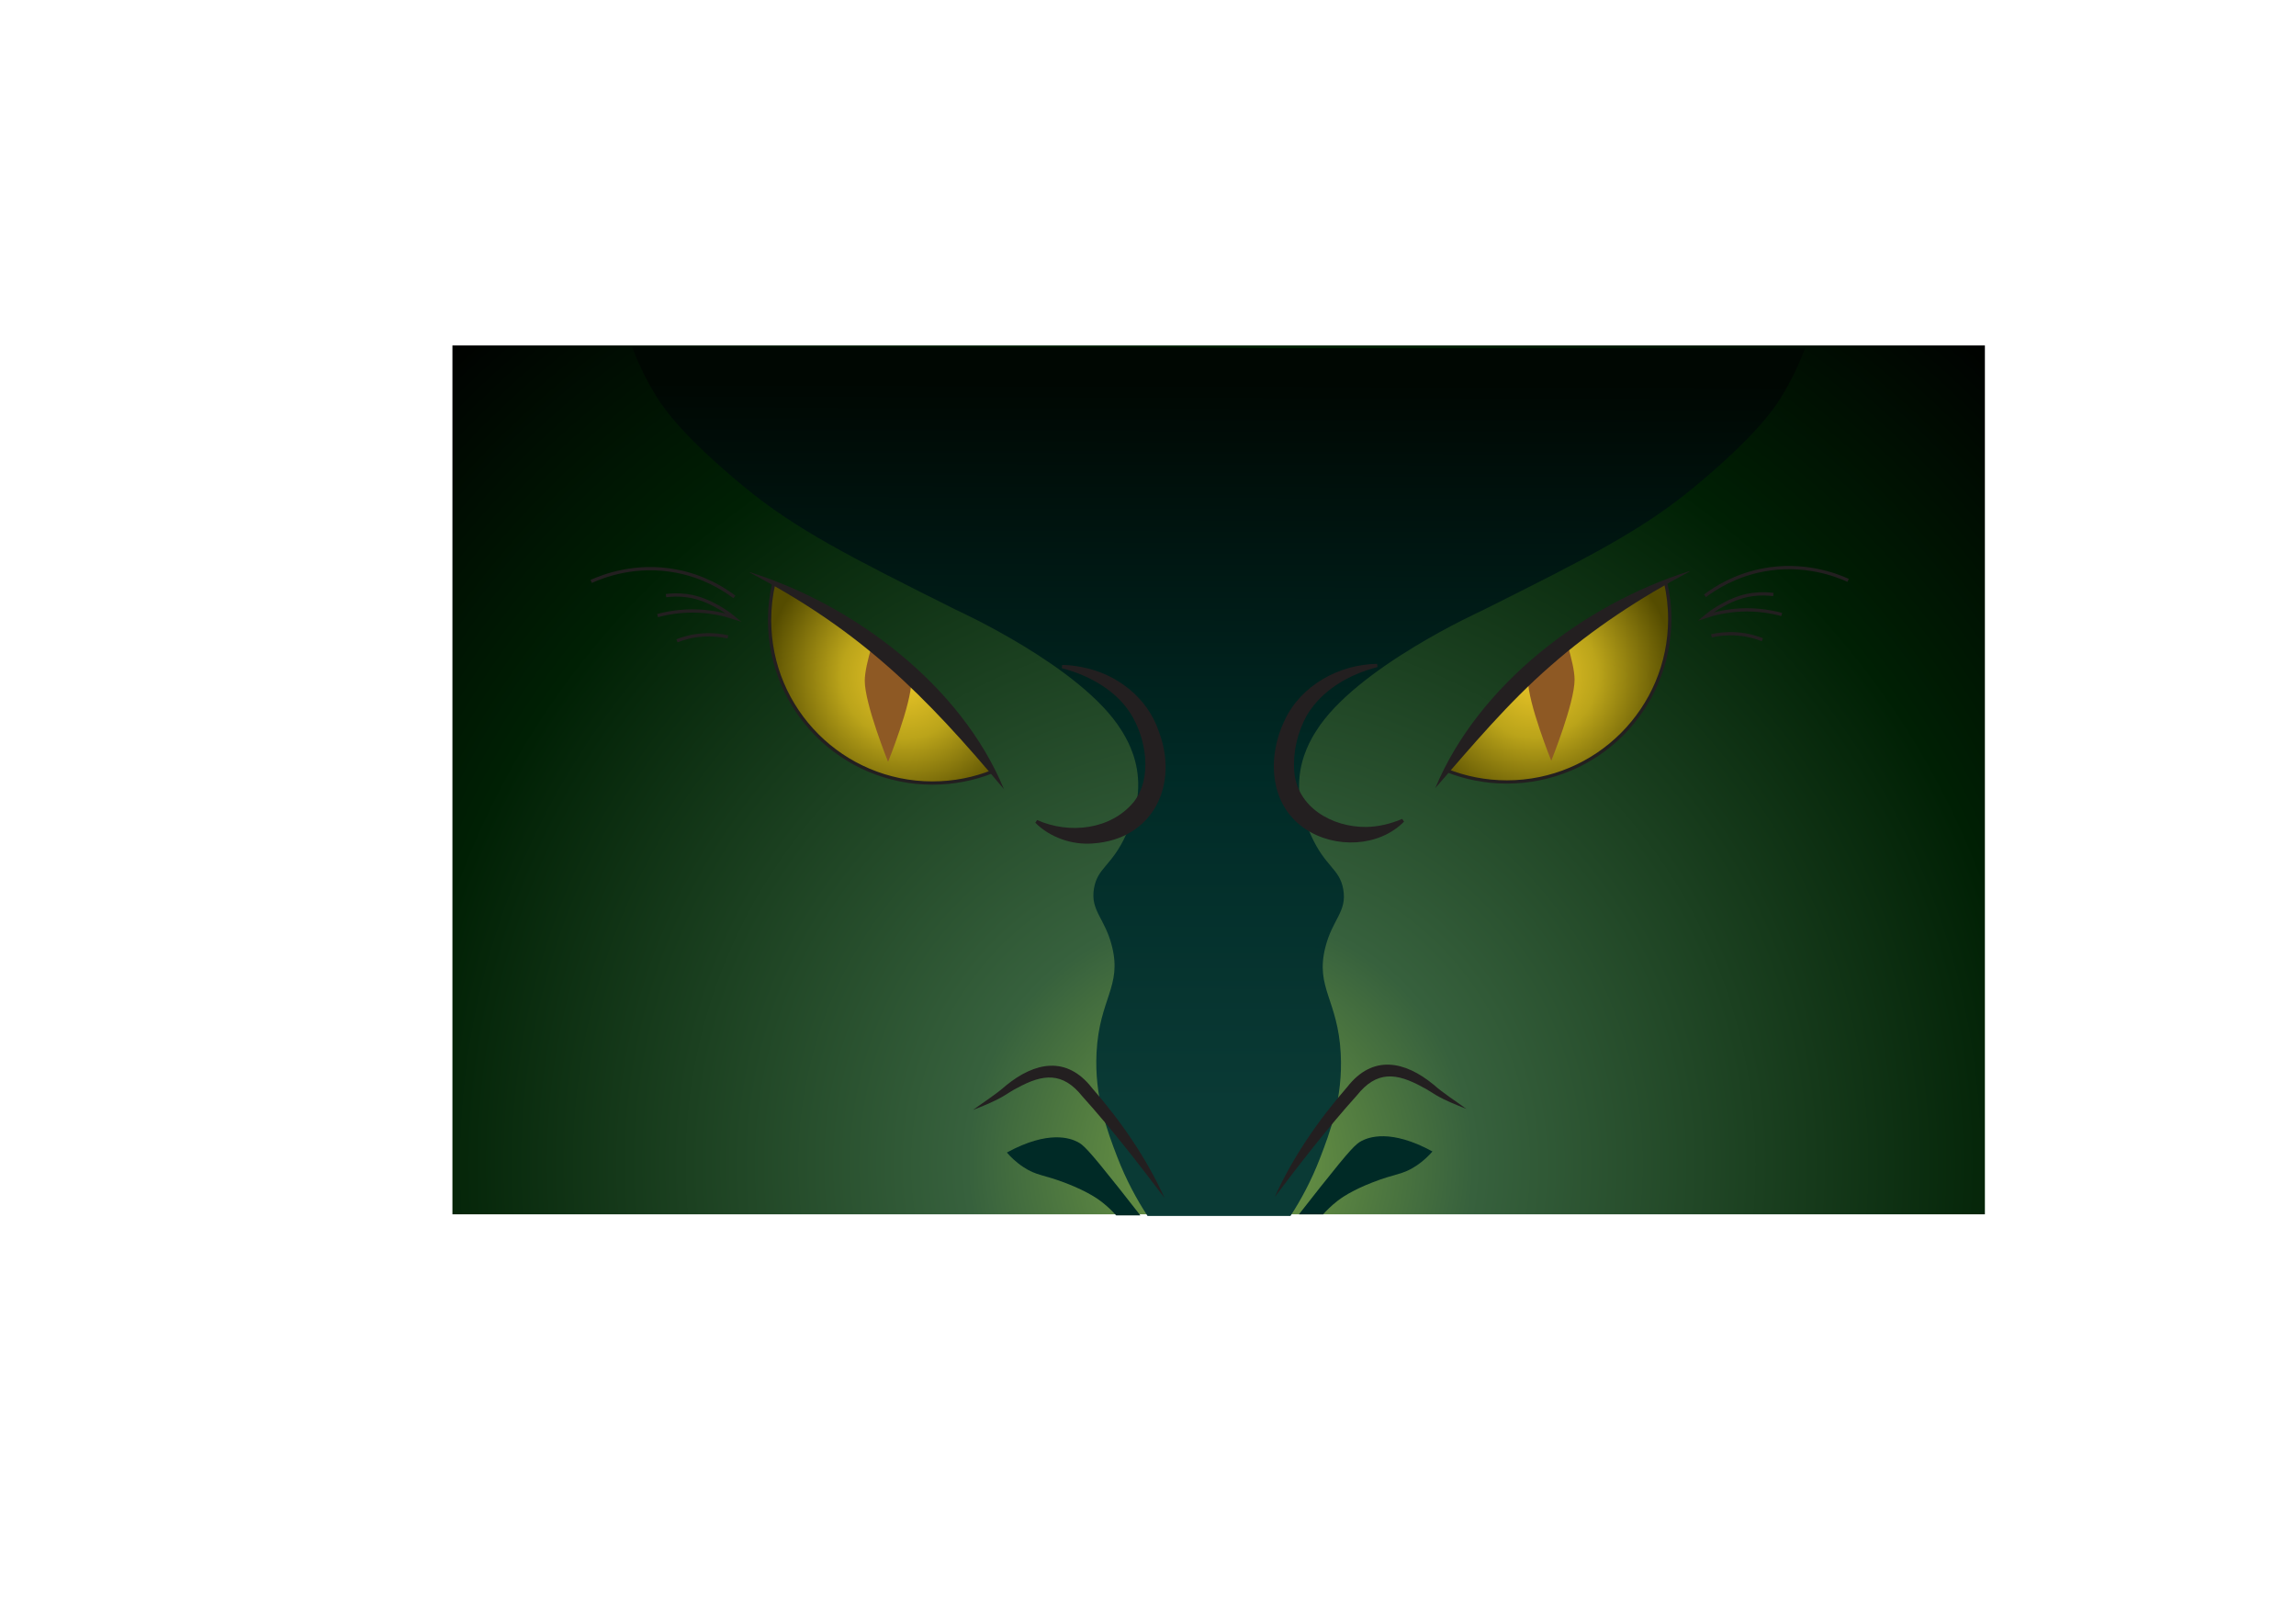
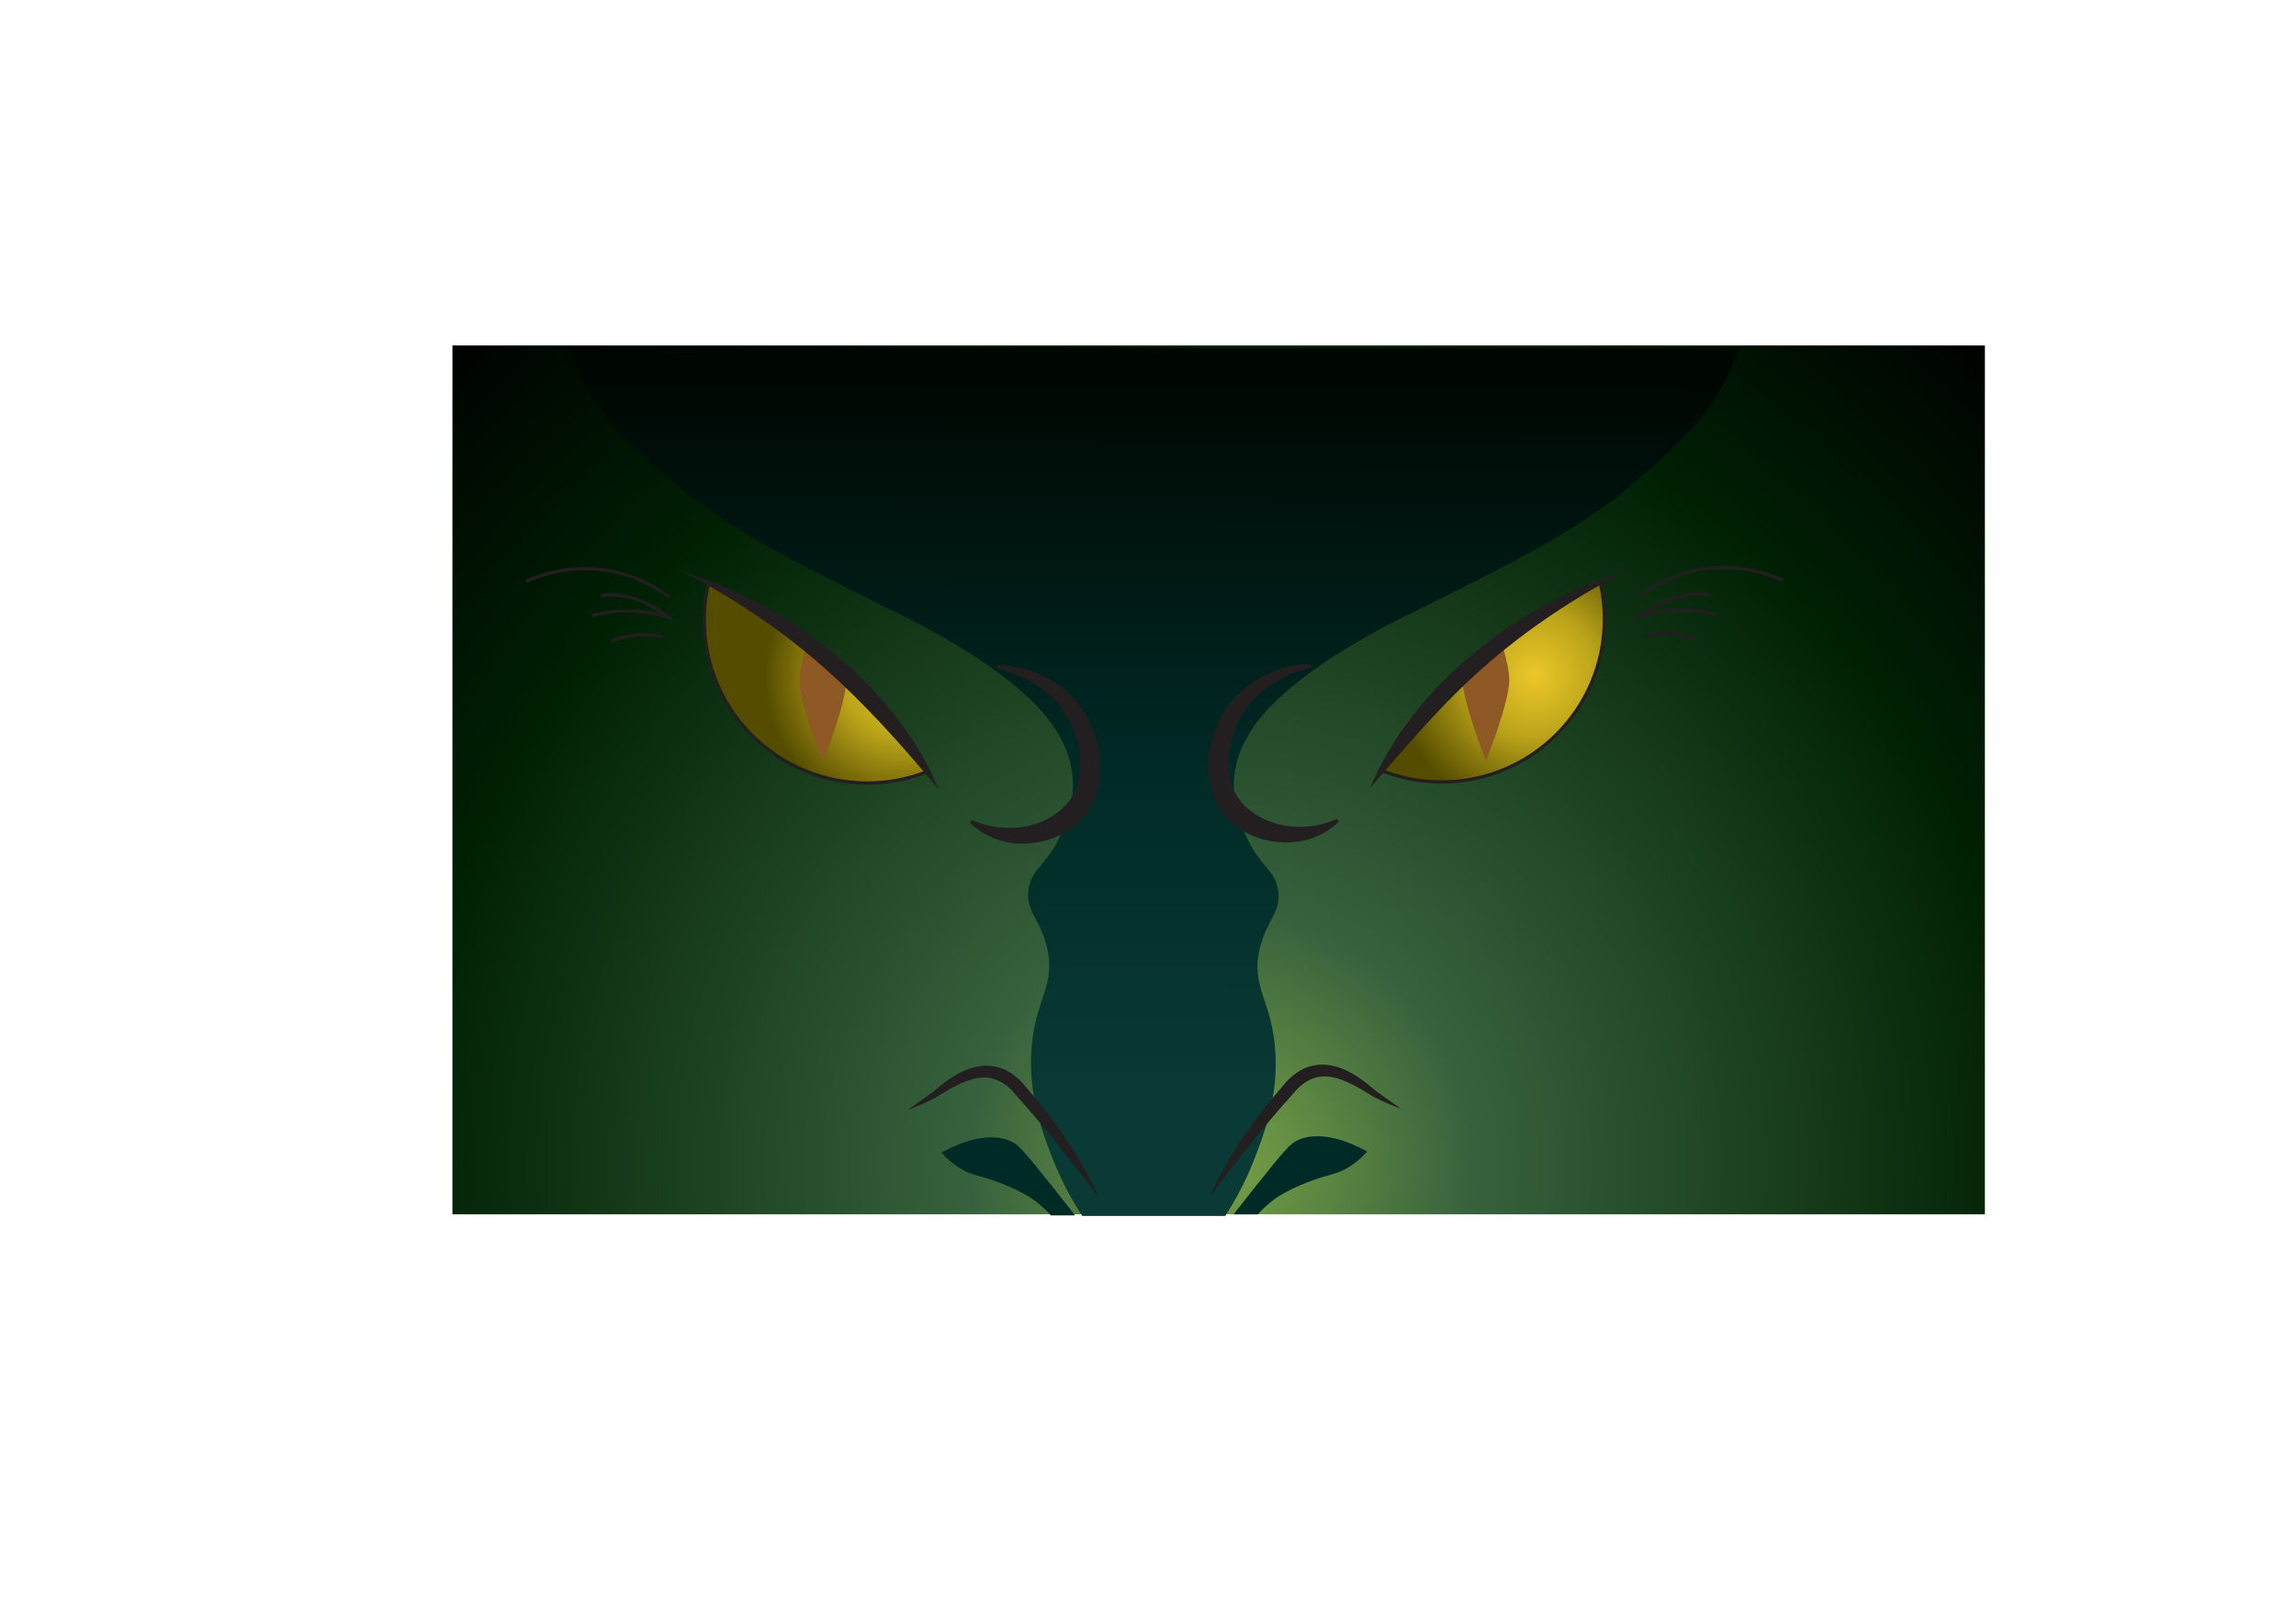
<svg xmlns="http://www.w3.org/2000/svg" xmlns:xlink="http://www.w3.org/1999/xlink" id="Layer_8" data-name="Layer 8" viewBox="0 0 703.17 489.83">
  <defs>
    <style>
      .cls-1 {
        fill: none;
      }

      .cls-1, .cls-2, .cls-3 {
        stroke: #231f20;
        stroke-miterlimit: 10;
      }

      .cls-4 {
        fill: url(#linear-gradient);
      }

      .cls-4, .cls-5, .cls-6, .cls-7, .cls-8 {
        stroke-width: 0px;
      }

      .cls-2 {
        fill: url(#radial-gradient-2);
      }

      .cls-5 {
        fill: #8e5924;
      }

      .cls-6 {
        fill: #231f20;
      }

      .cls-3 {
        fill: url(#radial-gradient-3);
      }

      .cls-7 {
        fill: url(#radial-gradient);
      }

      .cls-8 {
        fill: #002a26;
      }
    </style>
    <radialGradient id="radial-gradient" cx="373.81" cy="356.46" fx="373.81" fy="356.46" r="352.32" gradientUnits="userSpaceOnUse">
      <stop offset="0" stop-color="#77a145" />
      <stop offset=".22" stop-color="#37613d" />
      <stop offset=".71" stop-color="#002004" />
      <stop offset=".99" stop-color="#000" />
    </radialGradient>
    <linearGradient id="linear-gradient" x1="372.65" y1="347.71" x2="373.24" y2="99.41" gradientUnits="userSpaceOnUse">
      <stop offset=".04" stop-color="#0a3a35" />
      <stop offset=".45" stop-color="#002a26" />
      <stop offset=".93" stop-color="#000702" />
    </linearGradient>
    <radialGradient id="radial-gradient-2" cx="470.09" cy="206.76" fx="470.09" fy="206.76" r="50.42" gradientUnits="userSpaceOnUse">
      <stop offset="0" stop-color="#ecc729" />
      <stop offset=".38" stop-color="#bba41a" />
      <stop offset=".85" stop-color="#554c00" />
    </radialGradient>
    <radialGradient id="radial-gradient-3" cx="840.32" cy="207.09" fx="840.32" fy="207.09" r="50.42" gradientTransform="translate(1117.3) rotate(-180) scale(1 -1)" xlink:href="#radial-gradient-2" />
  </defs>
  <rect class="cls-7" x="138.56" y="105.79" width="469.33" height="266.07" />
-   <path class="cls-4" d="m395.22,372.36c3.15-4.83,6.38-10.75,9.07-17.76,2.93-7.63,7.05-18.31,6.32-32-.87-16.42-7.8-20.1-4.74-32.4,2.18-8.75,6.69-10.93,5.53-17.78-1.09-6.46-5.5-6.84-9.88-16.59-1.42-3.17-4.14-9.42-3.6-17.13.52-7.43,3.83-12.72,5.18-14.87,12.11-19.36,50.57-36.74,50.57-36.74,32.53-16.27,49.14-24.63,65.19-37.93,18.17-15.06,24.15-23.52,26.47-27.26,3.77-6.07,6.1-11.54,7.51-15.28-54.52,0-109.04,0-163.56,0l-32.12-.35h-163.56c1.4,3.74,3.74,9.21,7.51,15.28,2.32,3.74,8.3,12.2,26.47,27.26,16.04,13.29,32.65,21.66,65.19,37.93,0,0,38.46,17.38,50.57,36.74,1.35,2.15,4.66,7.45,5.18,14.87.54,7.71-2.18,13.96-3.6,17.13-4.38,9.76-8.79,10.13-9.88,16.59-1.16,6.85,3.36,9.03,5.53,17.78,3.06,12.3-3.87,15.97-4.74,32.4-.72,13.69,3.39,24.37,6.32,32,2.76,7.18,6.08,13.21,9.3,18.11h43.77Z" />
-   <path class="cls-2" d="m511.37,189.58c0,27.55-22.33,49.88-49.88,49.88-6.52,0-12.75-1.25-18.46-3.53,0,0,11.18-17.84,29.6-34.11s37.44-23.61,37.44-23.61c.85,3.65,1.3,7.46,1.3,11.37Z" />
-   <path class="cls-5" d="m480.07,197.47c1.21,4.04,2.16,8.05,2.16,10.67,0,7.16-7.14,24.82-7.14,24.82,0,0-7.14-17.65-7.14-24.82,0-.9.11-1.95.31-3.12l11.81-7.54Z" />
-   <path class="cls-6" d="m439.58,241.31c13.23-31.68,45.62-56.27,77.82-66.42,0,0,.05.12.05.12-15.25,8.12-29.62,17.5-42.57,28.88-13.03,11.34-23.94,24.39-35.29,37.42h0Z" />
-   <path class="cls-8" d="m397.81,371.87c1.56-2,3.8-4.87,6.52-8.3,9.58-12.07,10.98-13.32,12.74-14.22,2.1-1.07,8.79-3.74,21.63,3.26-1,1.16-2.66,2.87-5.04,4.44-4.14,2.75-6.13,2.23-13.33,5.04-6.62,2.58-9.69,4.87-10.67,5.63-1.99,1.54-3.47,3.05-4.44,4.15h-7.41Z" />
-   <path class="cls-6" d="m390.41,366.53c5.59-12.29,13.35-23.53,22.22-33.69,7.78-9.96,17.56-7.96,26.4-.71,3.15,2.78,6.66,4.95,10.05,7.44-3.14-1.25-6.31-2.49-9.26-4.2-1.5-.88-2.84-1.84-4.25-2.52-7.95-4.37-13.97-4.99-20.01,2.59-8.94,9.94-17.06,20.41-25.15,31.1h0Z" />
-   <path class="cls-6" d="m430,251.61c-7.72,7.82-21.16,8.3-30.2,2.26-11.19-7.4-11.76-22.2-6.35-33.34,5.03-10.73,16.74-17.09,28.32-17.24,0,0,.1.99.1.99-8.68,2.23-16.99,6.98-21.64,14.78-2.81,5.07-4.26,11.1-3.87,16.87.68,11.27,11.67,17.42,22.04,17.31,3.65-.05,7.38-.92,11.04-2.46l.56.83h0Z" />
-   <path class="cls-1" d="m522.16,182.46c3.23-2.43,9.28-6.28,17.78-7.9,12.4-2.37,22.32,1.47,26.07,3.16" />
-   <path class="cls-1" d="m543.1,182.06c-1.66-.22-3.83-.33-6.32,0-4.16.56-7.13,2.12-9.09,3.16-2.18,1.16-3.95,2.42-5.33,3.56,2.65-.87,6.29-1.76,10.67-1.98,5.28-.26,9.66.57,12.64,1.38" />
-   <path class="cls-1" d="m524.14,194.71c1.86-.42,4.52-.81,7.7-.59,3.36.23,6.07,1.06,7.9,1.78" />
-   <path class="cls-3" d="m235.69,189.91c0,27.55,22.33,49.88,49.88,49.88,6.52,0,12.75-1.25,18.46-3.53,0,0-11.18-17.84-29.6-34.11-18.42-16.27-37.44-23.61-37.44-23.61-.85,3.65-1.3,7.46-1.3,11.37Z" />
-   <path class="cls-5" d="m267,197.8c-1.21,4.04-2.16,8.05-2.16,10.67,0,7.16,7.14,24.82,7.14,24.82,0,0,7.14-17.65,7.14-24.82,0-.9-.11-1.95-.31-3.12l-11.81-7.54Z" />
-   <path class="cls-6" d="m307.46,241.66c-24.33-29.03-43.83-48.47-77.84-66.32,0,0,.05-.12.05-.12,32.1,10.1,64.74,34.82,77.79,66.44h0Z" />
-   <path class="cls-8" d="m349.25,372.2c-1.56-2-3.8-4.87-6.52-8.3-9.58-12.07-10.98-13.32-12.74-14.22-2.1-1.07-8.79-3.74-21.63,3.26,1,1.16,2.66,2.87,5.04,4.44,4.14,2.75,6.13,2.23,13.33,5.04,6.62,2.58,9.69,4.87,10.67,5.63,1.99,1.54,3.47,3.05,4.44,4.15h7.41Z" />
-   <path class="cls-6" d="m356.66,366.87c-8.09-10.69-16.21-21.16-25.15-31.1-6.04-7.58-12.07-6.96-20.01-2.59-1.41.68-2.75,1.64-4.25,2.52-2.94,1.72-6.11,2.95-9.26,4.2,3.38-2.49,6.9-4.66,10.05-7.44,8.85-7.25,18.63-9.25,26.4.71,8.87,10.16,16.63,21.4,22.22,33.69h0Z" />
-   <path class="cls-6" d="m317.63,251.12c9.88,4.4,22.6,2.97,29.61-5.56,5.85-7.51,3.75-19.7-1.14-27.28-2.53-3.89-6.12-6.99-10.15-9.31-3.3-1.9-6.96-3.38-10.75-4.34l.1-.99c2.06,0,4.08.26,6.1.67,10.5,1.98,19.95,9.23,23.45,19.54,6.32,16.42-1.68,33.21-20.16,34.44-6.39.53-13.2-1.9-17.62-6.34,0,0,.56-.83.56-.83h0Z" />
-   <path class="cls-1" d="m224.9,182.79c-3.23-2.43-9.28-6.28-17.78-7.9-12.4-2.37-22.32,1.47-26.07,3.16" />
-   <path class="cls-1" d="m203.97,182.4c1.66-.22,3.83-.33,6.32,0,4.16.56,7.13,2.12,9.09,3.16,2.18,1.16,3.95,2.42,5.33,3.56-2.65-.87-6.29-1.76-10.67-1.98-5.28-.26-9.66.57-12.64,1.38" />
-   <path class="cls-1" d="m222.93,195.04c-1.86-.42-4.52-.81-7.7-.59-3.36.23-6.07,1.06-7.9,1.78" />
+   <path class="cls-4" d="m375.22,372.36c3.15-4.83,6.38-10.75,9.07-17.76,2.93-7.63,7.05-18.31,6.32-32-.87-16.42-7.8-20.1-4.74-32.4,2.18-8.75,6.69-10.93,5.53-17.78-1.09-6.46-5.5-6.84-9.88-16.59-1.42-3.17-4.14-9.42-3.6-17.13.52-7.43,3.83-12.72,5.18-14.87,12.11-19.36,50.57-36.74,50.57-36.74,32.53-16.27,49.14-24.63,65.19-37.93,18.17-15.06,24.15-23.52,26.47-27.26,3.77-6.07,6.1-11.54,7.51-15.28-54.52,0-109.04,0-163.56,0l-32.12-.35h-163.56c1.4,3.74,3.74,9.21,7.51,15.28,2.32,3.74,8.3,12.2,26.47,27.26,16.04,13.29,32.65,21.66,65.19,37.93,0,0,38.46,17.38,50.57,36.74,1.35,2.15,4.66,7.45,5.18,14.87.54,7.71-2.18,13.96-3.6,17.13-4.38,9.76-8.79,10.13-9.88,16.59-1.16,6.85,3.36,9.03,5.53,17.78,3.06,12.3-3.87,15.97-4.74,32.4-.72,13.69,3.39,24.37,6.32,32,2.76,7.18,6.08,13.21,9.3,18.11h43.77Z" />
+   <path class="cls-2" d="m491.37,189.58c0,27.55-22.33,49.88-49.88,49.88-6.52,0-12.75-1.25-18.46-3.53,0,0,11.18-17.84,29.6-34.11s37.44-23.61,37.44-23.61c.85,3.65,1.3,7.46,1.3,11.37Z" />
+   <path class="cls-5" d="m460.07,197.47c1.21,4.04,2.16,8.05,2.16,10.67,0,7.16-7.14,24.82-7.14,24.82,0,0-7.14-17.65-7.14-24.82,0-.9.11-1.95.31-3.12l11.81-7.54Z" />
+   <path class="cls-6" d="m419.58,241.31c13.23-31.68,45.62-56.27,77.82-66.42,0,0,.05.12.05.12-15.25,8.12-29.62,17.5-42.57,28.88-13.03,11.34-23.94,24.39-35.29,37.42h0Z" />
+   <path class="cls-8" d="m377.81,371.87c1.56-2,3.8-4.87,6.52-8.3,9.58-12.07,10.98-13.32,12.74-14.22,2.1-1.07,8.79-3.74,21.63,3.26-1,1.16-2.66,2.87-5.04,4.44-4.14,2.75-6.13,2.23-13.33,5.04-6.62,2.58-9.69,4.87-10.67,5.63-1.99,1.54-3.47,3.05-4.44,4.15h-7.41Z" />
+   <path class="cls-6" d="m370.41,366.53c5.59-12.29,13.35-23.53,22.22-33.69,7.78-9.96,17.56-7.96,26.4-.71,3.15,2.78,6.66,4.95,10.05,7.44-3.14-1.25-6.31-2.49-9.26-4.2-1.5-.88-2.84-1.84-4.25-2.52-7.95-4.37-13.97-4.99-20.01,2.59-8.94,9.94-17.06,20.41-25.15,31.1h0Z" />
+   <path class="cls-6" d="m410,251.61c-7.72,7.82-21.16,8.3-30.2,2.26-11.19-7.4-11.76-22.2-6.35-33.34,5.03-10.73,16.74-17.09,28.32-17.24,0,0,.1.99.1.99-8.68,2.23-16.99,6.98-21.64,14.78-2.81,5.07-4.26,11.1-3.87,16.87.68,11.27,11.67,17.42,22.04,17.31,3.65-.05,7.38-.92,11.04-2.46l.56.83h0Z" />
+   <path class="cls-1" d="m502.16,182.46c3.23-2.43,9.28-6.28,17.78-7.9,12.4-2.37,22.32,1.47,26.07,3.16" />
+   <path class="cls-1" d="m523.1,182.06c-1.66-.22-3.83-.33-6.32,0-4.16.56-7.13,2.12-9.09,3.16-2.18,1.16-3.95,2.42-5.33,3.56,2.65-.87,6.29-1.76,10.67-1.98,5.28-.26,9.66.57,12.64,1.38" />
+   <path class="cls-1" d="m504.14,194.71c1.86-.42,4.52-.81,7.7-.59,3.36.23,6.07,1.06,7.9,1.78" />
+   <path class="cls-3" d="m215.69,189.91c0,27.55,22.33,49.88,49.88,49.88,6.52,0,12.75-1.25,18.46-3.53,0,0-11.18-17.84-29.6-34.11-18.42-16.27-37.44-23.61-37.44-23.61-.85,3.65-1.3,7.46-1.3,11.37Z" />
+   <path class="cls-5" d="m247,197.8c-1.21,4.04-2.16,8.05-2.16,10.67,0,7.16,7.14,24.82,7.14,24.82,0,0,7.14-17.65,7.14-24.82,0-.9-.11-1.95-.31-3.12l-11.81-7.54Z" />
+   <path class="cls-6" d="m287.46,241.66c-24.33-29.03-43.83-48.47-77.84-66.32,0,0,.05-.12.05-.12,32.1,10.1,64.74,34.82,77.79,66.44h0Z" />
+   <path class="cls-8" d="m329.25,372.2c-1.56-2-3.8-4.87-6.52-8.3-9.58-12.07-10.98-13.32-12.74-14.22-2.1-1.07-8.79-3.74-21.63,3.26,1,1.16,2.66,2.87,5.04,4.44,4.14,2.75,6.13,2.23,13.33,5.04,6.62,2.58,9.69,4.87,10.67,5.63,1.99,1.54,3.47,3.05,4.44,4.15h7.41Z" />
+   <path class="cls-6" d="m336.66,366.87c-8.09-10.69-16.21-21.16-25.15-31.1-6.04-7.58-12.07-6.96-20.01-2.59-1.41.68-2.75,1.64-4.25,2.52-2.94,1.72-6.11,2.95-9.26,4.2,3.38-2.49,6.9-4.66,10.05-7.44,8.85-7.25,18.63-9.25,26.4.71,8.87,10.16,16.63,21.4,22.22,33.69h0Z" />
+   <path class="cls-6" d="m297.63,251.12c9.88,4.4,22.6,2.97,29.61-5.56,5.85-7.51,3.75-19.7-1.14-27.28-2.53-3.89-6.12-6.99-10.15-9.31-3.3-1.9-6.96-3.38-10.75-4.34l.1-.99c2.06,0,4.08.26,6.1.67,10.5,1.98,19.95,9.23,23.45,19.54,6.32,16.42-1.68,33.21-20.16,34.44-6.39.53-13.2-1.9-17.62-6.34,0,0,.56-.83.56-.83h0Z" />
+   <path class="cls-1" d="m204.9,182.79c-3.23-2.43-9.28-6.28-17.78-7.9-12.4-2.37-22.32,1.47-26.07,3.16" />
+   <path class="cls-1" d="m183.97,182.4c1.66-.22,3.83-.33,6.32,0,4.16.56,7.13,2.12,9.09,3.16,2.18,1.16,3.95,2.42,5.33,3.56-2.65-.87-6.29-1.76-10.67-1.98-5.28-.26-9.66.57-12.64,1.38" />
+   <path class="cls-1" d="m202.93,195.04c-1.86-.42-4.52-.81-7.7-.59-3.36.23-6.07,1.06-7.9,1.78" />
</svg>
